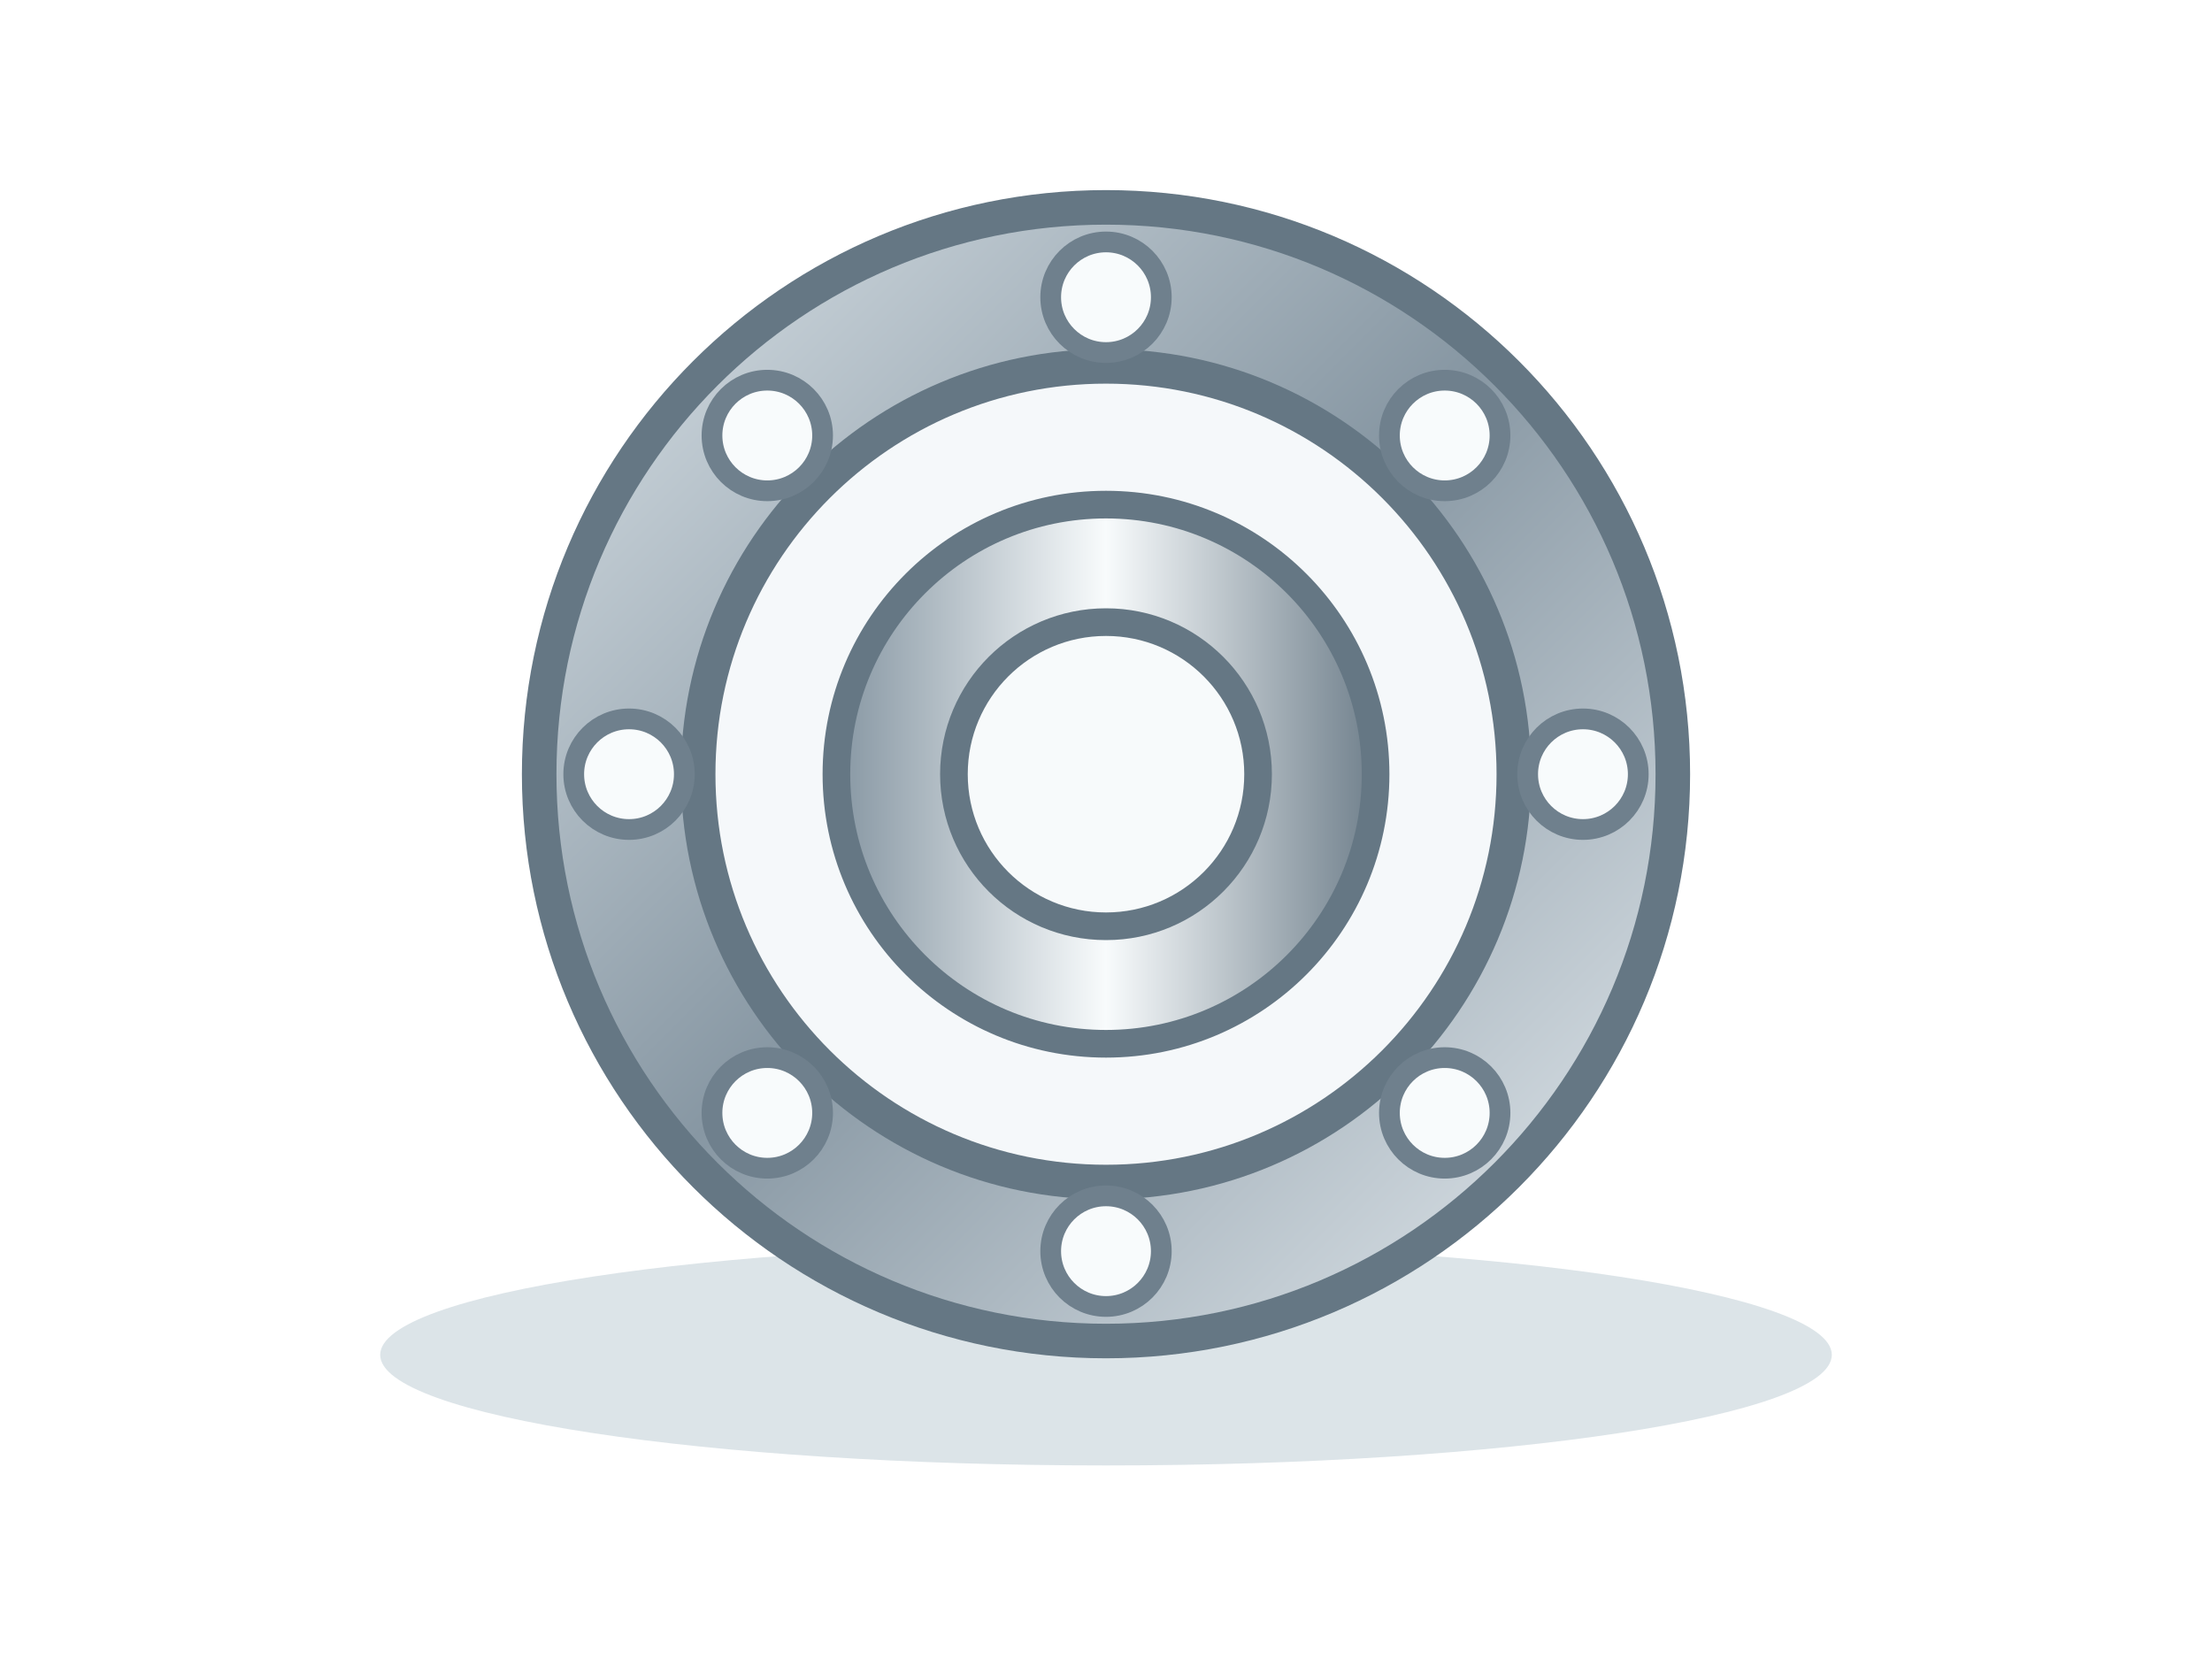
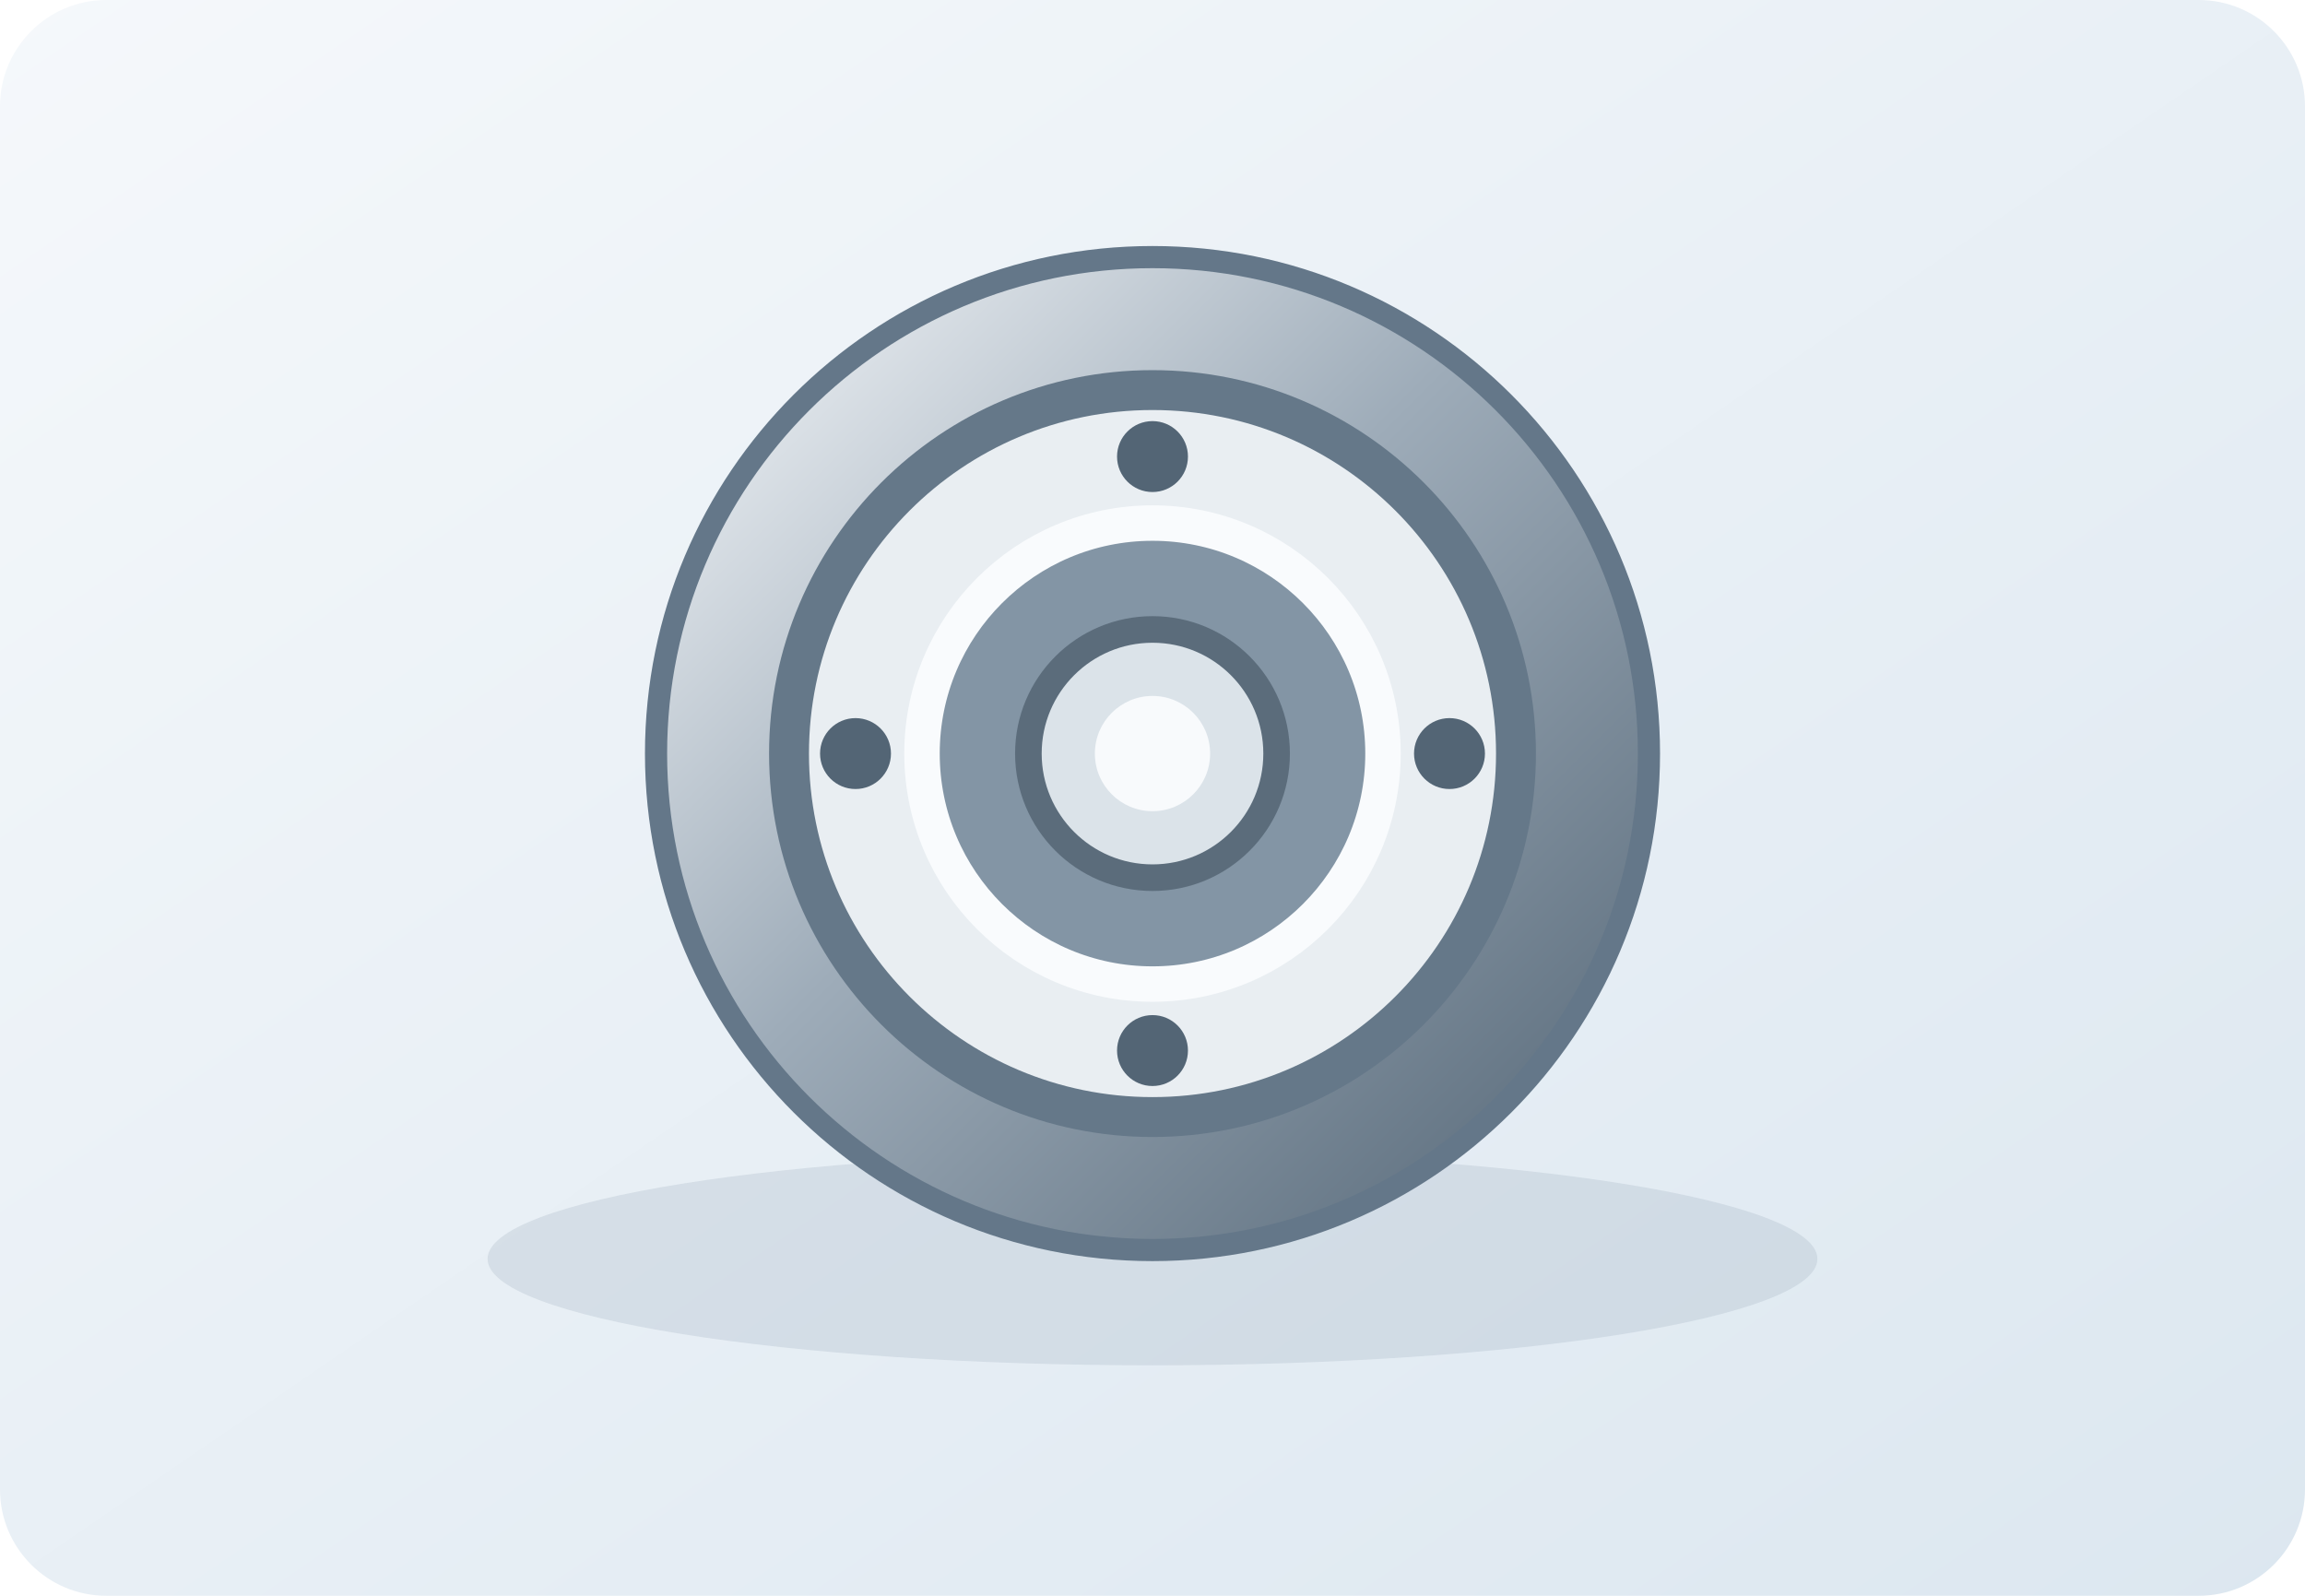
- <svg xmlns="http://www.w3.org/2000/svg" viewBox="0 0 320 240">
+ <svg xmlns="http://www.w3.org/2000/svg" viewBox="0 0 520 360">
  <defs>
-     <linearGradient id="m" x1="0" x2="1" y1="0" y2="1">
-       <stop stop-color="#dce4e9" />
-       <stop offset=".48" stop-color="#8797a3" />
-       <stop offset="1" stop-color="#e7edf1" />
+     <linearGradient id="bg" x2="1" y2="1">
+       <stop stop-color="#f5f8fb" />
+       <stop offset="1" stop-color="#dce7f0" />
    </linearGradient>
-     <linearGradient id="i" x1="0" x2="1">
-       <stop stop-color="#8797a3" />
-       <stop offset=".5" stop-color="#f8fbfc" />
-       <stop offset="1" stop-color="#71818d" />
+     <linearGradient id="steel" x2="1" y2="1">
+       <stop stop-color="#f9fbfd" />
+       <stop offset=".45" stop-color="#9eacb9" />
+       <stop offset="1" stop-color="#536575" />
    </linearGradient>
  </defs>
-   <ellipse cx="160" cy="196" rx="105" ry="16" fill="#dce4e8" />
-   <circle cx="160" cy="112" r="82" fill="url(#m)" stroke="#657784" stroke-width="5" />
-   <circle cx="160" cy="112" r="59" fill="#f5f8fa" stroke="#657784" stroke-width="5" />
-   <circle cx="160" cy="112" r="39" fill="url(#i)" stroke="#657784" stroke-width="4" />
-   <circle cx="160" cy="112" r="22" fill="#f7fafb" stroke="#657784" stroke-width="4" />
-   <g fill="#f8fbfc" stroke="#6f808d" stroke-width="3">
-     <circle cx="160" cy="43" r="8" />
-     <circle cx="160" cy="181" r="8" />
-     <circle cx="91" cy="112" r="8" />
-     <circle cx="229" cy="112" r="8" />
-     <circle cx="111" cy="63" r="8" />
-     <circle cx="209" cy="63" r="8" />
-     <circle cx="111" cy="161" r="8" />
-     <circle cx="209" cy="161" r="8" />
+   <rect width="520" height="360" rx="24" fill="url(#bg)" />
+   <ellipse cx="260" cy="284" rx="150" ry="24" fill="#9aaaba" opacity=".25" />
+   <g transform="translate(260 170)">
+     <circle r="112" fill="url(#steel)" stroke="#647789" stroke-width="5" />
+     <circle r="82" fill="#e9eef2" stroke="#657889" stroke-width="9" />
+     <circle r="52" fill="#8395a5" stroke="#f9fbfd" stroke-width="8" />
+     <circle r="28" fill="#dbe3e9" stroke="#5b6c7b" stroke-width="6" />
+     <circle r="13" fill="#f8fafc" />
+     <g fill="#536575">
+       <circle cx="0" cy="-67" r="8" />
+       <circle cx="67" cy="0" r="8" />
+       <circle cx="0" cy="67" r="8" />
+       <circle cx="-67" cy="0" r="8" />
+     </g>
  </g>
</svg>
